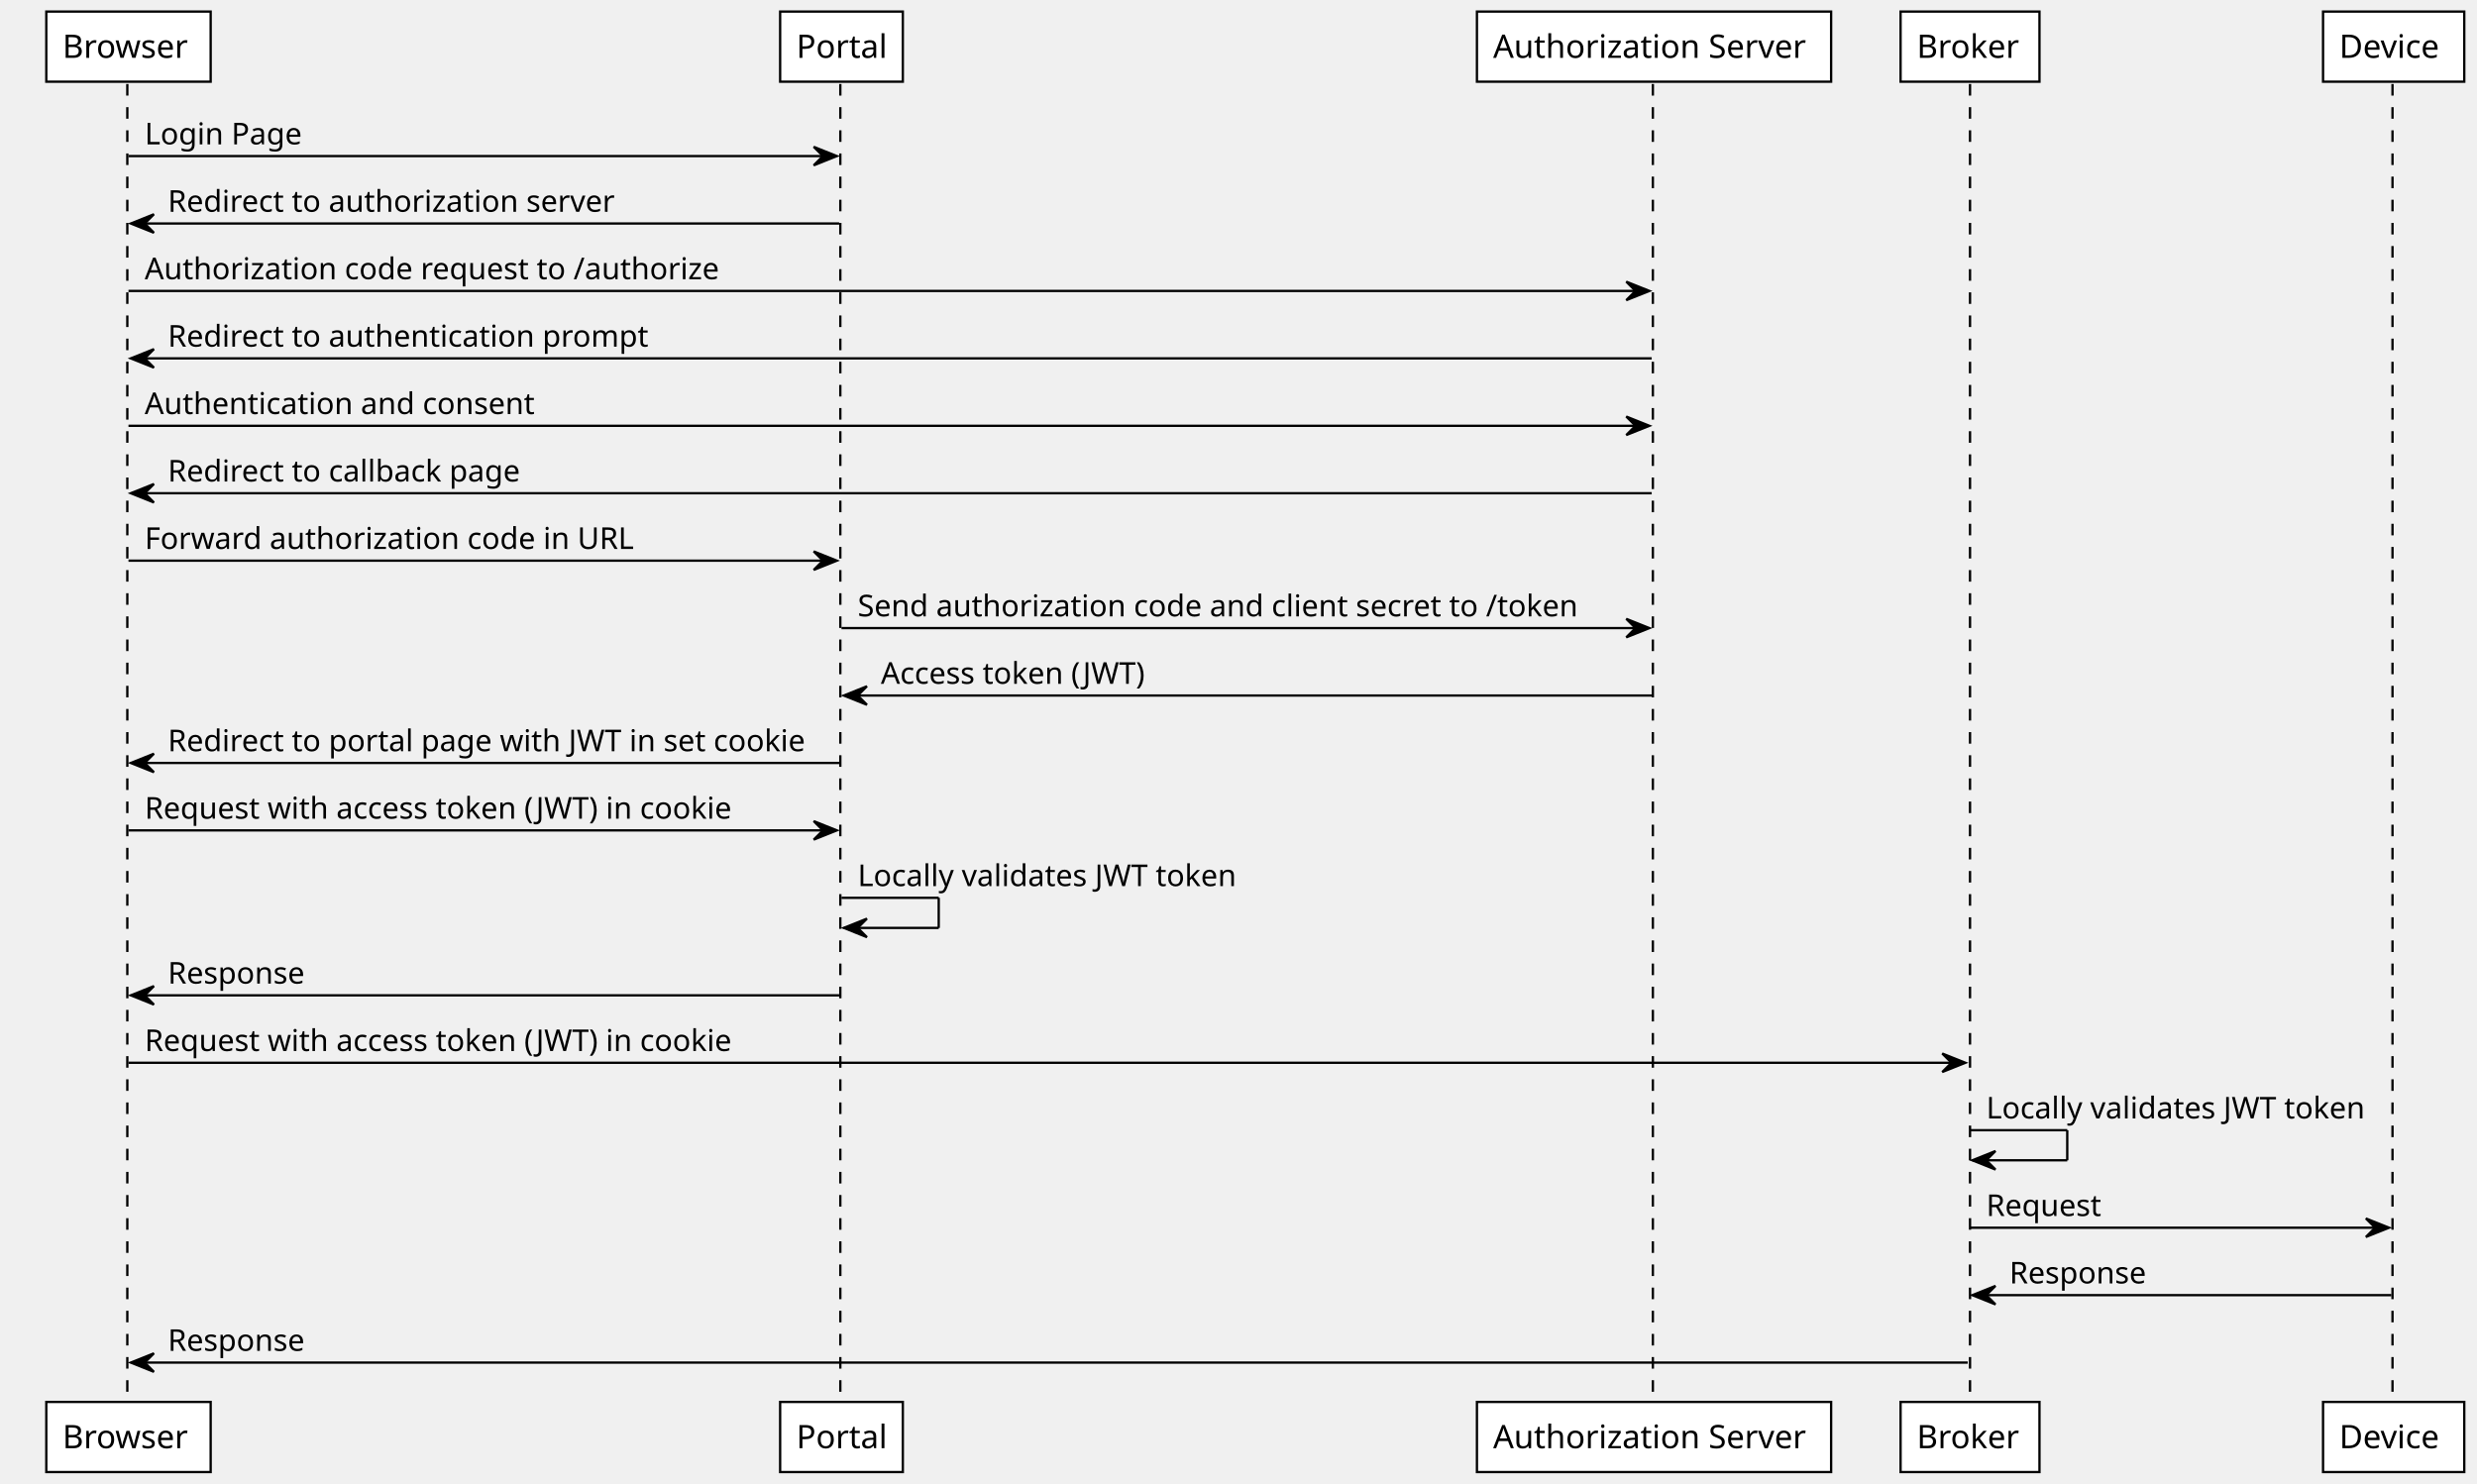
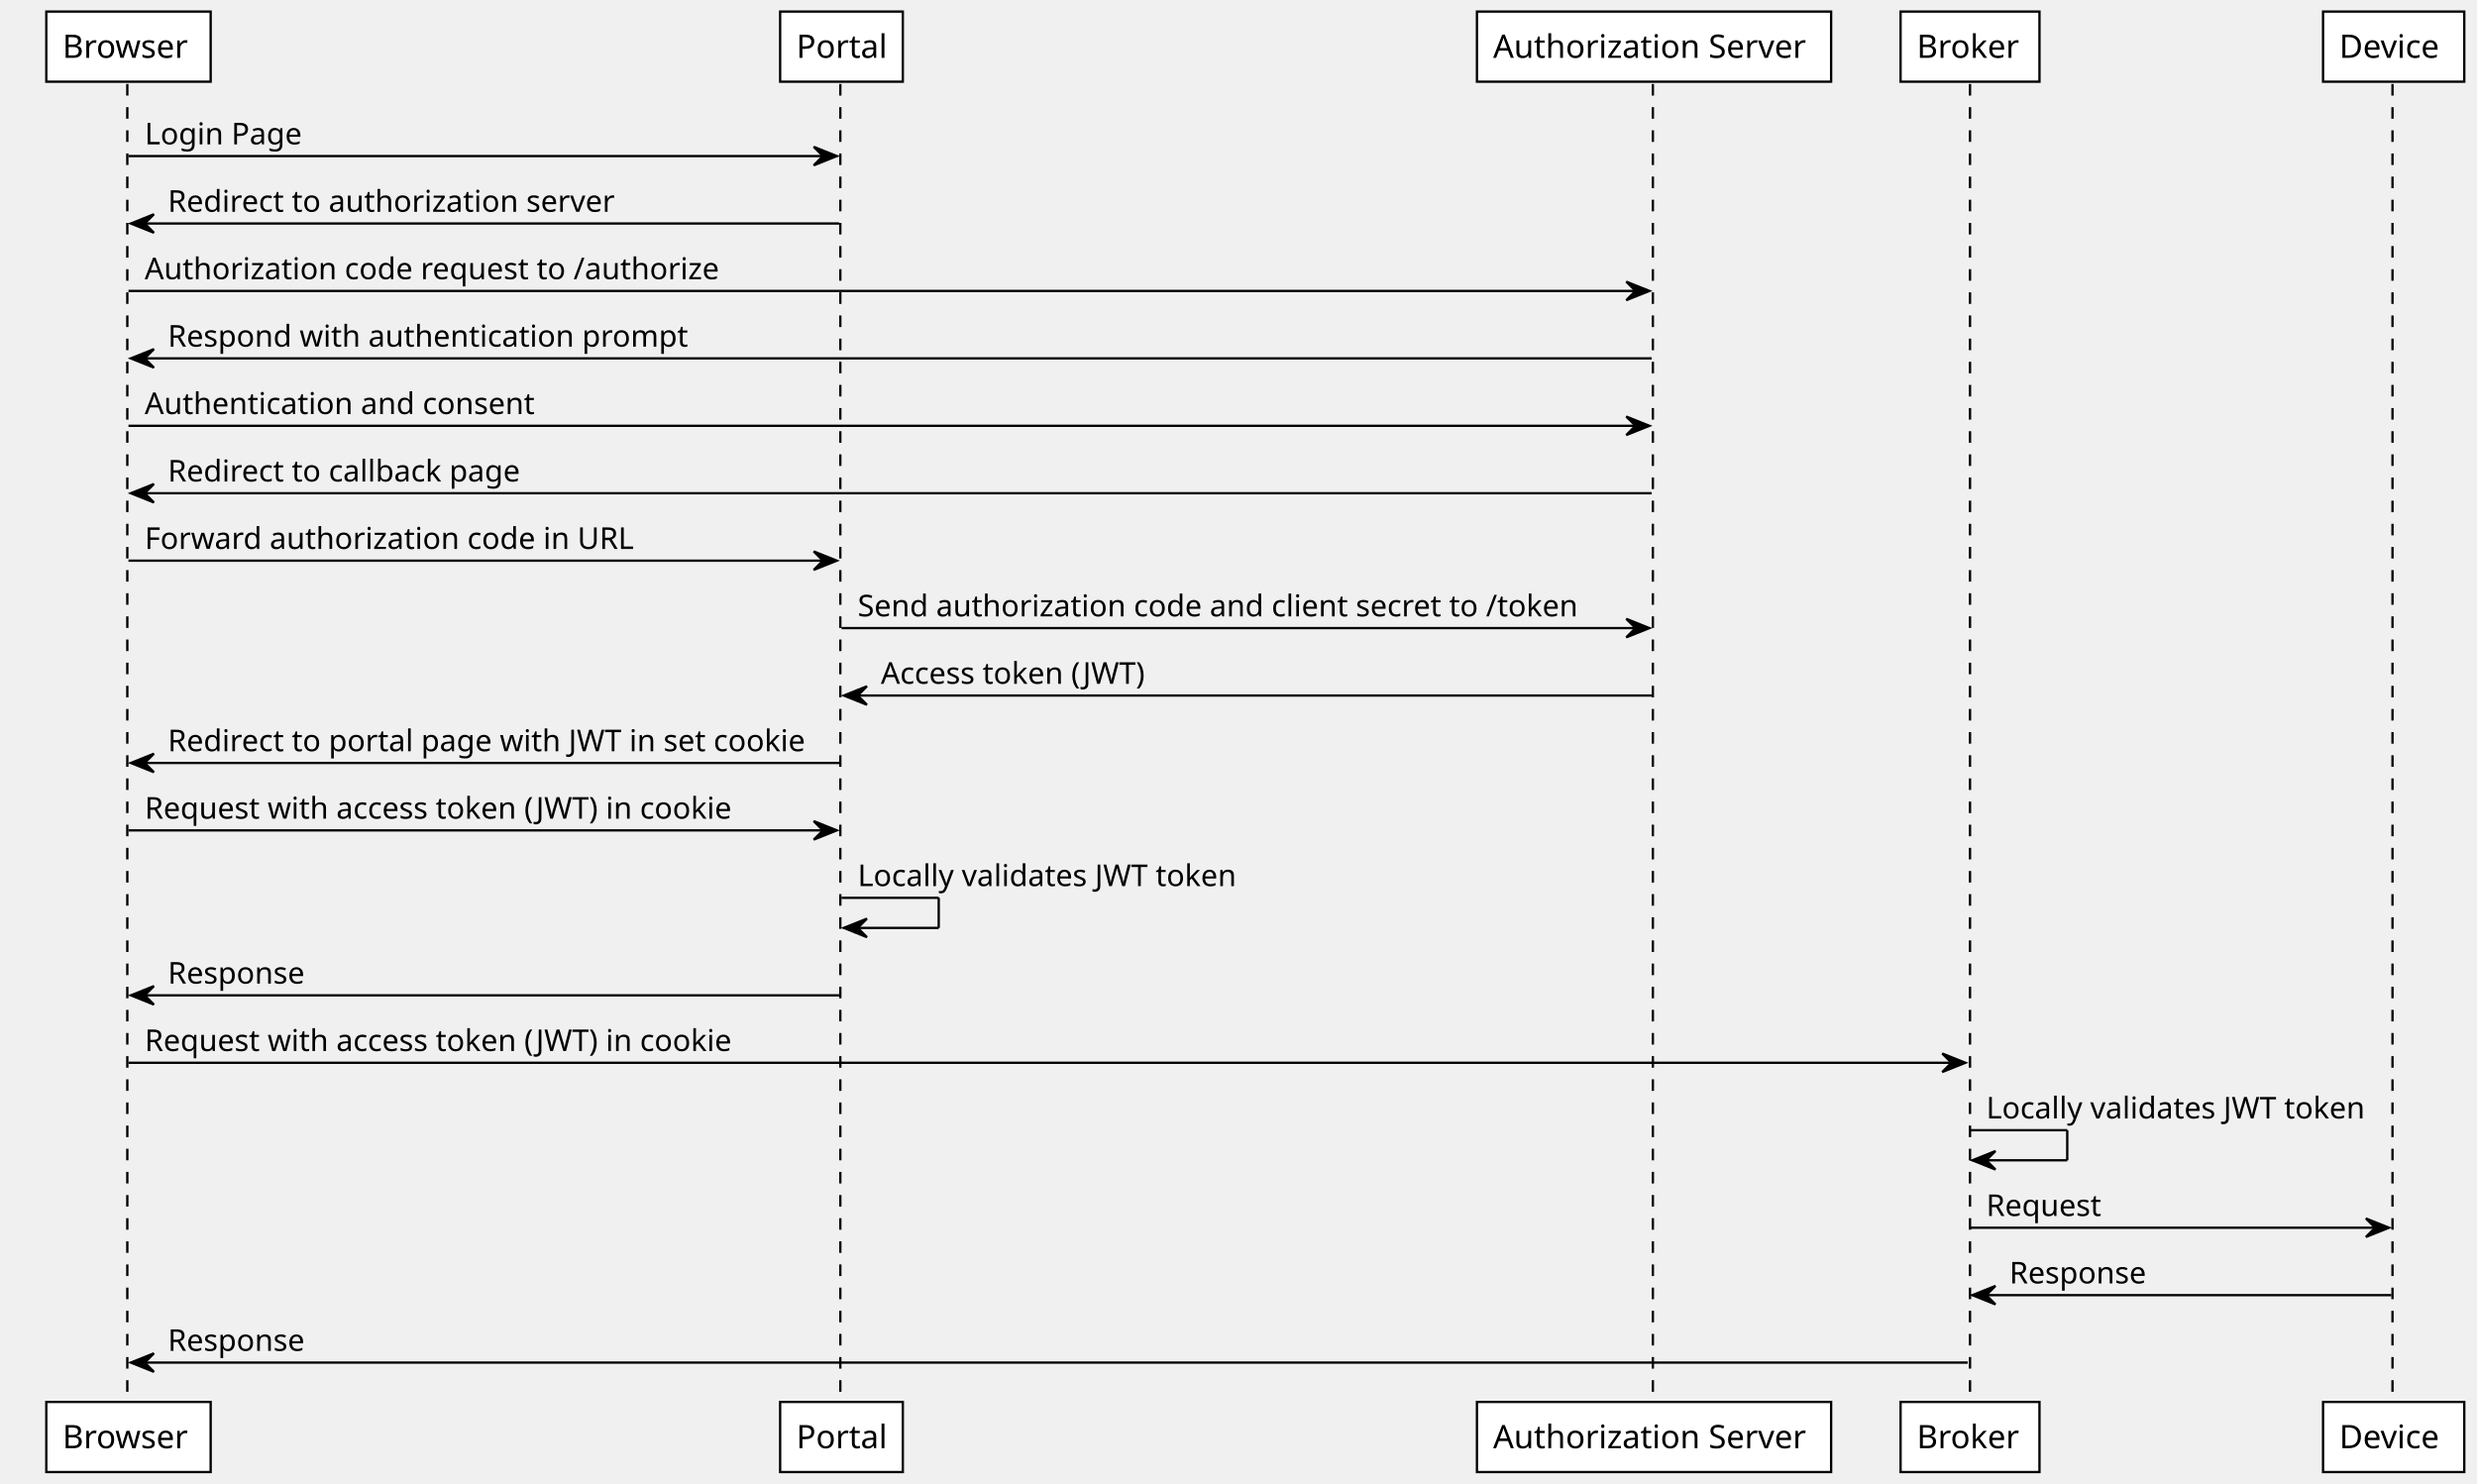
<svg xmlns="http://www.w3.org/2000/svg" contentScriptType="application/ecmascript" contentStyleType="text/css" height="641px" preserveAspectRatio="none" style="width:1070px;height:641px;background:#FFFFFF;" version="1.1" viewBox="0 0 1070 641" width="1070px" zoomAndPan="magnify">
  <defs />
  <g>
    <line style="stroke:#000000;stroke-width:1.0;stroke-dasharray:5.0,5.0;" x1="55" x2="55" y1="36.297" y2="606.688" />
    <line style="stroke:#000000;stroke-width:1.0;stroke-dasharray:5.0,5.0;" x1="363" x2="363" y1="36.297" y2="606.688" />
    <line style="stroke:#000000;stroke-width:1.0;stroke-dasharray:5.0,5.0;" x1="714" x2="714" y1="36.297" y2="606.688" />
    <line style="stroke:#000000;stroke-width:1.0;stroke-dasharray:5.0,5.0;" x1="851" x2="851" y1="36.297" y2="606.688" />
    <line style="stroke:#000000;stroke-width:1.0;stroke-dasharray:5.0,5.0;" x1="1033.5" x2="1033.5" y1="36.297" y2="606.688" />
    <rect fill="#FFFFFF" height="30.297" style="stroke:#000000;stroke-width:1.0;" width="71" x="20" y="5" />
    <text fill="#000000" font-family="Verdana" font-size="14" lengthAdjust="spacing" textLength="57" x="27" y="24.995">Browser</text>
    <rect fill="#FFFFFF" height="30.297" style="stroke:#000000;stroke-width:1.0;" width="71" x="20" y="605.688" />
    <text fill="#000000" font-family="Verdana" font-size="14" lengthAdjust="spacing" textLength="57" x="27" y="625.683">Browser</text>
    <rect fill="#FFFFFF" height="30.297" style="stroke:#000000;stroke-width:1.0;" width="53" x="337" y="5" />
    <text fill="#000000" font-family="Verdana" font-size="14" lengthAdjust="spacing" textLength="39" x="344" y="24.995">Portal</text>
    <rect fill="#FFFFFF" height="30.297" style="stroke:#000000;stroke-width:1.0;" width="53" x="337" y="605.688" />
    <text fill="#000000" font-family="Verdana" font-size="14" lengthAdjust="spacing" textLength="39" x="344" y="625.683">Portal</text>
    <rect fill="#FFFFFF" height="30.297" style="stroke:#000000;stroke-width:1.0;" width="153" x="638" y="5" />
    <text fill="#000000" font-family="Verdana" font-size="14" lengthAdjust="spacing" textLength="139" x="645" y="24.995">Authorization Server</text>
    <rect fill="#FFFFFF" height="30.297" style="stroke:#000000;stroke-width:1.0;" width="153" x="638" y="605.688" />
    <text fill="#000000" font-family="Verdana" font-size="14" lengthAdjust="spacing" textLength="139" x="645" y="625.683">Authorization Server</text>
    <rect fill="#FFFFFF" height="30.297" style="stroke:#000000;stroke-width:1.0;" width="60" x="821" y="5" />
    <text fill="#000000" font-family="Verdana" font-size="14" lengthAdjust="spacing" textLength="46" x="828" y="24.995">Broker</text>
    <rect fill="#FFFFFF" height="30.297" style="stroke:#000000;stroke-width:1.0;" width="60" x="821" y="605.688" />
    <text fill="#000000" font-family="Verdana" font-size="14" lengthAdjust="spacing" textLength="46" x="828" y="625.683">Broker</text>
    <rect fill="#FFFFFF" height="30.297" style="stroke:#000000;stroke-width:1.0;" width="61" x="1003.5" y="5" />
    <text fill="#000000" font-family="Verdana" font-size="14" lengthAdjust="spacing" textLength="47" x="1010.5" y="24.995">Device</text>
    <rect fill="#FFFFFF" height="30.297" style="stroke:#000000;stroke-width:1.0;" width="61" x="1003.5" y="605.688" />
    <text fill="#000000" font-family="Verdana" font-size="14" lengthAdjust="spacing" textLength="47" x="1010.5" y="625.683">Device</text>
    <polygon fill="#000000" points="351.5,63.43,361.5,67.43,351.5,71.43,355.5,67.43" style="stroke:#000000;stroke-width:1.0;" />
    <line style="stroke:#000000;stroke-width:1.0;" x1="55.5" x2="357.5" y1="67.43" y2="67.43" />
    <text fill="#000000" font-family="Verdana" font-size="13" lengthAdjust="spacing" textLength="70" x="62.5" y="62.364">Login Page</text>
    <polygon fill="#000000" points="66.5,92.562,56.5,96.562,66.5,100.562,62.5,96.562" style="stroke:#000000;stroke-width:1.0;" />
    <line style="stroke:#000000;stroke-width:1.0;" x1="60.5" x2="362.5" y1="96.562" y2="96.562" />
    <text fill="#000000" font-family="Verdana" font-size="13" lengthAdjust="spacing" textLength="201" x="72.5" y="91.497">Redirect to authorization server</text>
    <polygon fill="#000000" points="702.5,121.695,712.5,125.695,702.5,129.695,706.5,125.695" style="stroke:#000000;stroke-width:1.0;" />
    <line style="stroke:#000000;stroke-width:1.0;" x1="55.5" x2="708.5" y1="125.695" y2="125.695" />
    <text fill="#000000" font-family="Verdana" font-size="13" lengthAdjust="spacing" textLength="258" x="62.5" y="120.629">Authorization code request to /authorize</text>
    <polygon fill="#000000" points="66.5,150.828,56.5,154.828,66.5,158.828,62.5,154.828" style="stroke:#000000;stroke-width:1.0;" />
    <line style="stroke:#000000;stroke-width:1.0;" x1="60.5" x2="713.5" y1="154.828" y2="154.828" />
-     <text fill="#000000" font-family="Verdana" font-size="13" lengthAdjust="spacing" textLength="216" x="72.5" y="149.762">Redirect to authentication prompt</text>
+     <text fill="#000000" font-family="Verdana" font-size="13" lengthAdjust="spacing" textLength="231" x="72.5" y="149.762">Respond with authentication prompt</text>
    <polygon fill="#000000" points="702.5,179.961,712.5,183.961,702.5,187.961,706.5,183.961" style="stroke:#000000;stroke-width:1.0;" />
    <line style="stroke:#000000;stroke-width:1.0;" x1="55.5" x2="708.5" y1="183.961" y2="183.961" />
    <text fill="#000000" font-family="Verdana" font-size="13" lengthAdjust="spacing" textLength="176" x="62.5" y="178.895">Authentication and consent</text>
    <polygon fill="#000000" points="66.5,209.094,56.5,213.094,66.5,217.094,62.5,213.094" style="stroke:#000000;stroke-width:1.0;" />
    <line style="stroke:#000000;stroke-width:1.0;" x1="60.5" x2="713.5" y1="213.094" y2="213.094" />
    <text fill="#000000" font-family="Verdana" font-size="13" lengthAdjust="spacing" textLength="160" x="72.5" y="208.028">Redirect to callback page</text>
    <polygon fill="#000000" points="351.5,238.227,361.5,242.227,351.5,246.227,355.5,242.227" style="stroke:#000000;stroke-width:1.0;" />
    <line style="stroke:#000000;stroke-width:1.0;" x1="55.5" x2="357.5" y1="242.227" y2="242.227" />
    <text fill="#000000" font-family="Verdana" font-size="13" lengthAdjust="spacing" textLength="217" x="62.5" y="237.161">Forward authorization code in URL</text>
    <polygon fill="#000000" points="702.5,267.359,712.5,271.359,702.5,275.359,706.5,271.359" style="stroke:#000000;stroke-width:1.0;" />
    <line style="stroke:#000000;stroke-width:1.0;" x1="363.5" x2="708.5" y1="271.359" y2="271.359" />
    <text fill="#000000" font-family="Verdana" font-size="13" lengthAdjust="spacing" textLength="327" x="370.5" y="266.293">Send authorization code and client secret to /token</text>
    <polygon fill="#000000" points="374.5,296.492,364.5,300.492,374.5,304.492,370.5,300.492" style="stroke:#000000;stroke-width:1.0;" />
    <line style="stroke:#000000;stroke-width:1.0;" x1="368.5" x2="713.5" y1="300.492" y2="300.492" />
    <text fill="#000000" font-family="Verdana" font-size="13" lengthAdjust="spacing" textLength="120" x="380.5" y="295.426">Access token (JWT)</text>
    <polygon fill="#000000" points="66.5,325.625,56.5,329.625,66.5,333.625,62.5,329.625" style="stroke:#000000;stroke-width:1.0;" />
    <line style="stroke:#000000;stroke-width:1.0;" x1="60.5" x2="362.5" y1="329.625" y2="329.625" />
    <text fill="#000000" font-family="Verdana" font-size="13" lengthAdjust="spacing" textLength="284" x="72.5" y="324.559">Redirect to portal page with JWT in set cookie</text>
    <polygon fill="#000000" points="351.5,354.758,361.5,358.758,351.5,362.758,355.5,358.758" style="stroke:#000000;stroke-width:1.0;" />
    <line style="stroke:#000000;stroke-width:1.0;" x1="55.5" x2="357.5" y1="358.758" y2="358.758" />
    <text fill="#000000" font-family="Verdana" font-size="13" lengthAdjust="spacing" textLength="264" x="62.5" y="353.692">Request with access token (JWT) in cookie</text>
    <line style="stroke:#000000;stroke-width:1.0;" x1="363.5" x2="405.5" y1="387.891" y2="387.891" />
    <line style="stroke:#000000;stroke-width:1.0;" x1="405.5" x2="405.5" y1="387.891" y2="400.891" />
    <line style="stroke:#000000;stroke-width:1.0;" x1="364.5" x2="405.5" y1="400.891" y2="400.891" />
    <polygon fill="#000000" points="374.5,396.891,364.5,400.891,374.5,404.891,370.5,400.891" style="stroke:#000000;stroke-width:1.0;" />
    <text fill="#000000" font-family="Verdana" font-size="13" lengthAdjust="spacing" textLength="169" x="370.5" y="382.825">Locally validates JWT token</text>
    <polygon fill="#000000" points="66.5,426.023,56.5,430.023,66.5,434.023,62.5,430.023" style="stroke:#000000;stroke-width:1.0;" />
    <line style="stroke:#000000;stroke-width:1.0;" x1="60.5" x2="362.5" y1="430.023" y2="430.023" />
    <text fill="#000000" font-family="Verdana" font-size="13" lengthAdjust="spacing" textLength="62" x="72.5" y="424.957">Response</text>
    <polygon fill="#000000" points="839,455.156,849,459.156,839,463.156,843,459.156" style="stroke:#000000;stroke-width:1.0;" />
    <line style="stroke:#000000;stroke-width:1.0;" x1="55.5" x2="845" y1="459.156" y2="459.156" />
    <text fill="#000000" font-family="Verdana" font-size="13" lengthAdjust="spacing" textLength="264" x="62.5" y="454.09">Request with access token (JWT) in cookie</text>
    <line style="stroke:#000000;stroke-width:1.0;" x1="851" x2="893" y1="488.289" y2="488.289" />
    <line style="stroke:#000000;stroke-width:1.0;" x1="893" x2="893" y1="488.289" y2="501.289" />
    <line style="stroke:#000000;stroke-width:1.0;" x1="852" x2="893" y1="501.289" y2="501.289" />
    <polygon fill="#000000" points="862,497.289,852,501.289,862,505.289,858,501.289" style="stroke:#000000;stroke-width:1.0;" />
    <text fill="#000000" font-family="Verdana" font-size="13" lengthAdjust="spacing" textLength="169" x="858" y="483.223">Locally validates JWT token</text>
    <polygon fill="#000000" points="1022,526.422,1032,530.422,1022,534.422,1026,530.422" style="stroke:#000000;stroke-width:1.0;" />
    <line style="stroke:#000000;stroke-width:1.0;" x1="851" x2="1028" y1="530.422" y2="530.422" />
    <text fill="#000000" font-family="Verdana" font-size="13" lengthAdjust="spacing" textLength="52" x="858" y="525.356">Request</text>
    <polygon fill="#000000" points="862,555.555,852,559.555,862,563.555,858,559.555" style="stroke:#000000;stroke-width:1.0;" />
    <line style="stroke:#000000;stroke-width:1.0;" x1="856" x2="1033" y1="559.555" y2="559.555" />
    <text fill="#000000" font-family="Verdana" font-size="13" lengthAdjust="spacing" textLength="62" x="868" y="554.489">Response</text>
    <polygon fill="#000000" points="66.5,584.688,56.5,588.688,66.5,592.688,62.5,588.688" style="stroke:#000000;stroke-width:1.0;" />
    <line style="stroke:#000000;stroke-width:1.0;" x1="60.5" x2="850" y1="588.688" y2="588.688" />
    <text fill="#000000" font-family="Verdana" font-size="13" lengthAdjust="spacing" textLength="62" x="72.5" y="583.622">Response</text>
  </g>
</svg>
